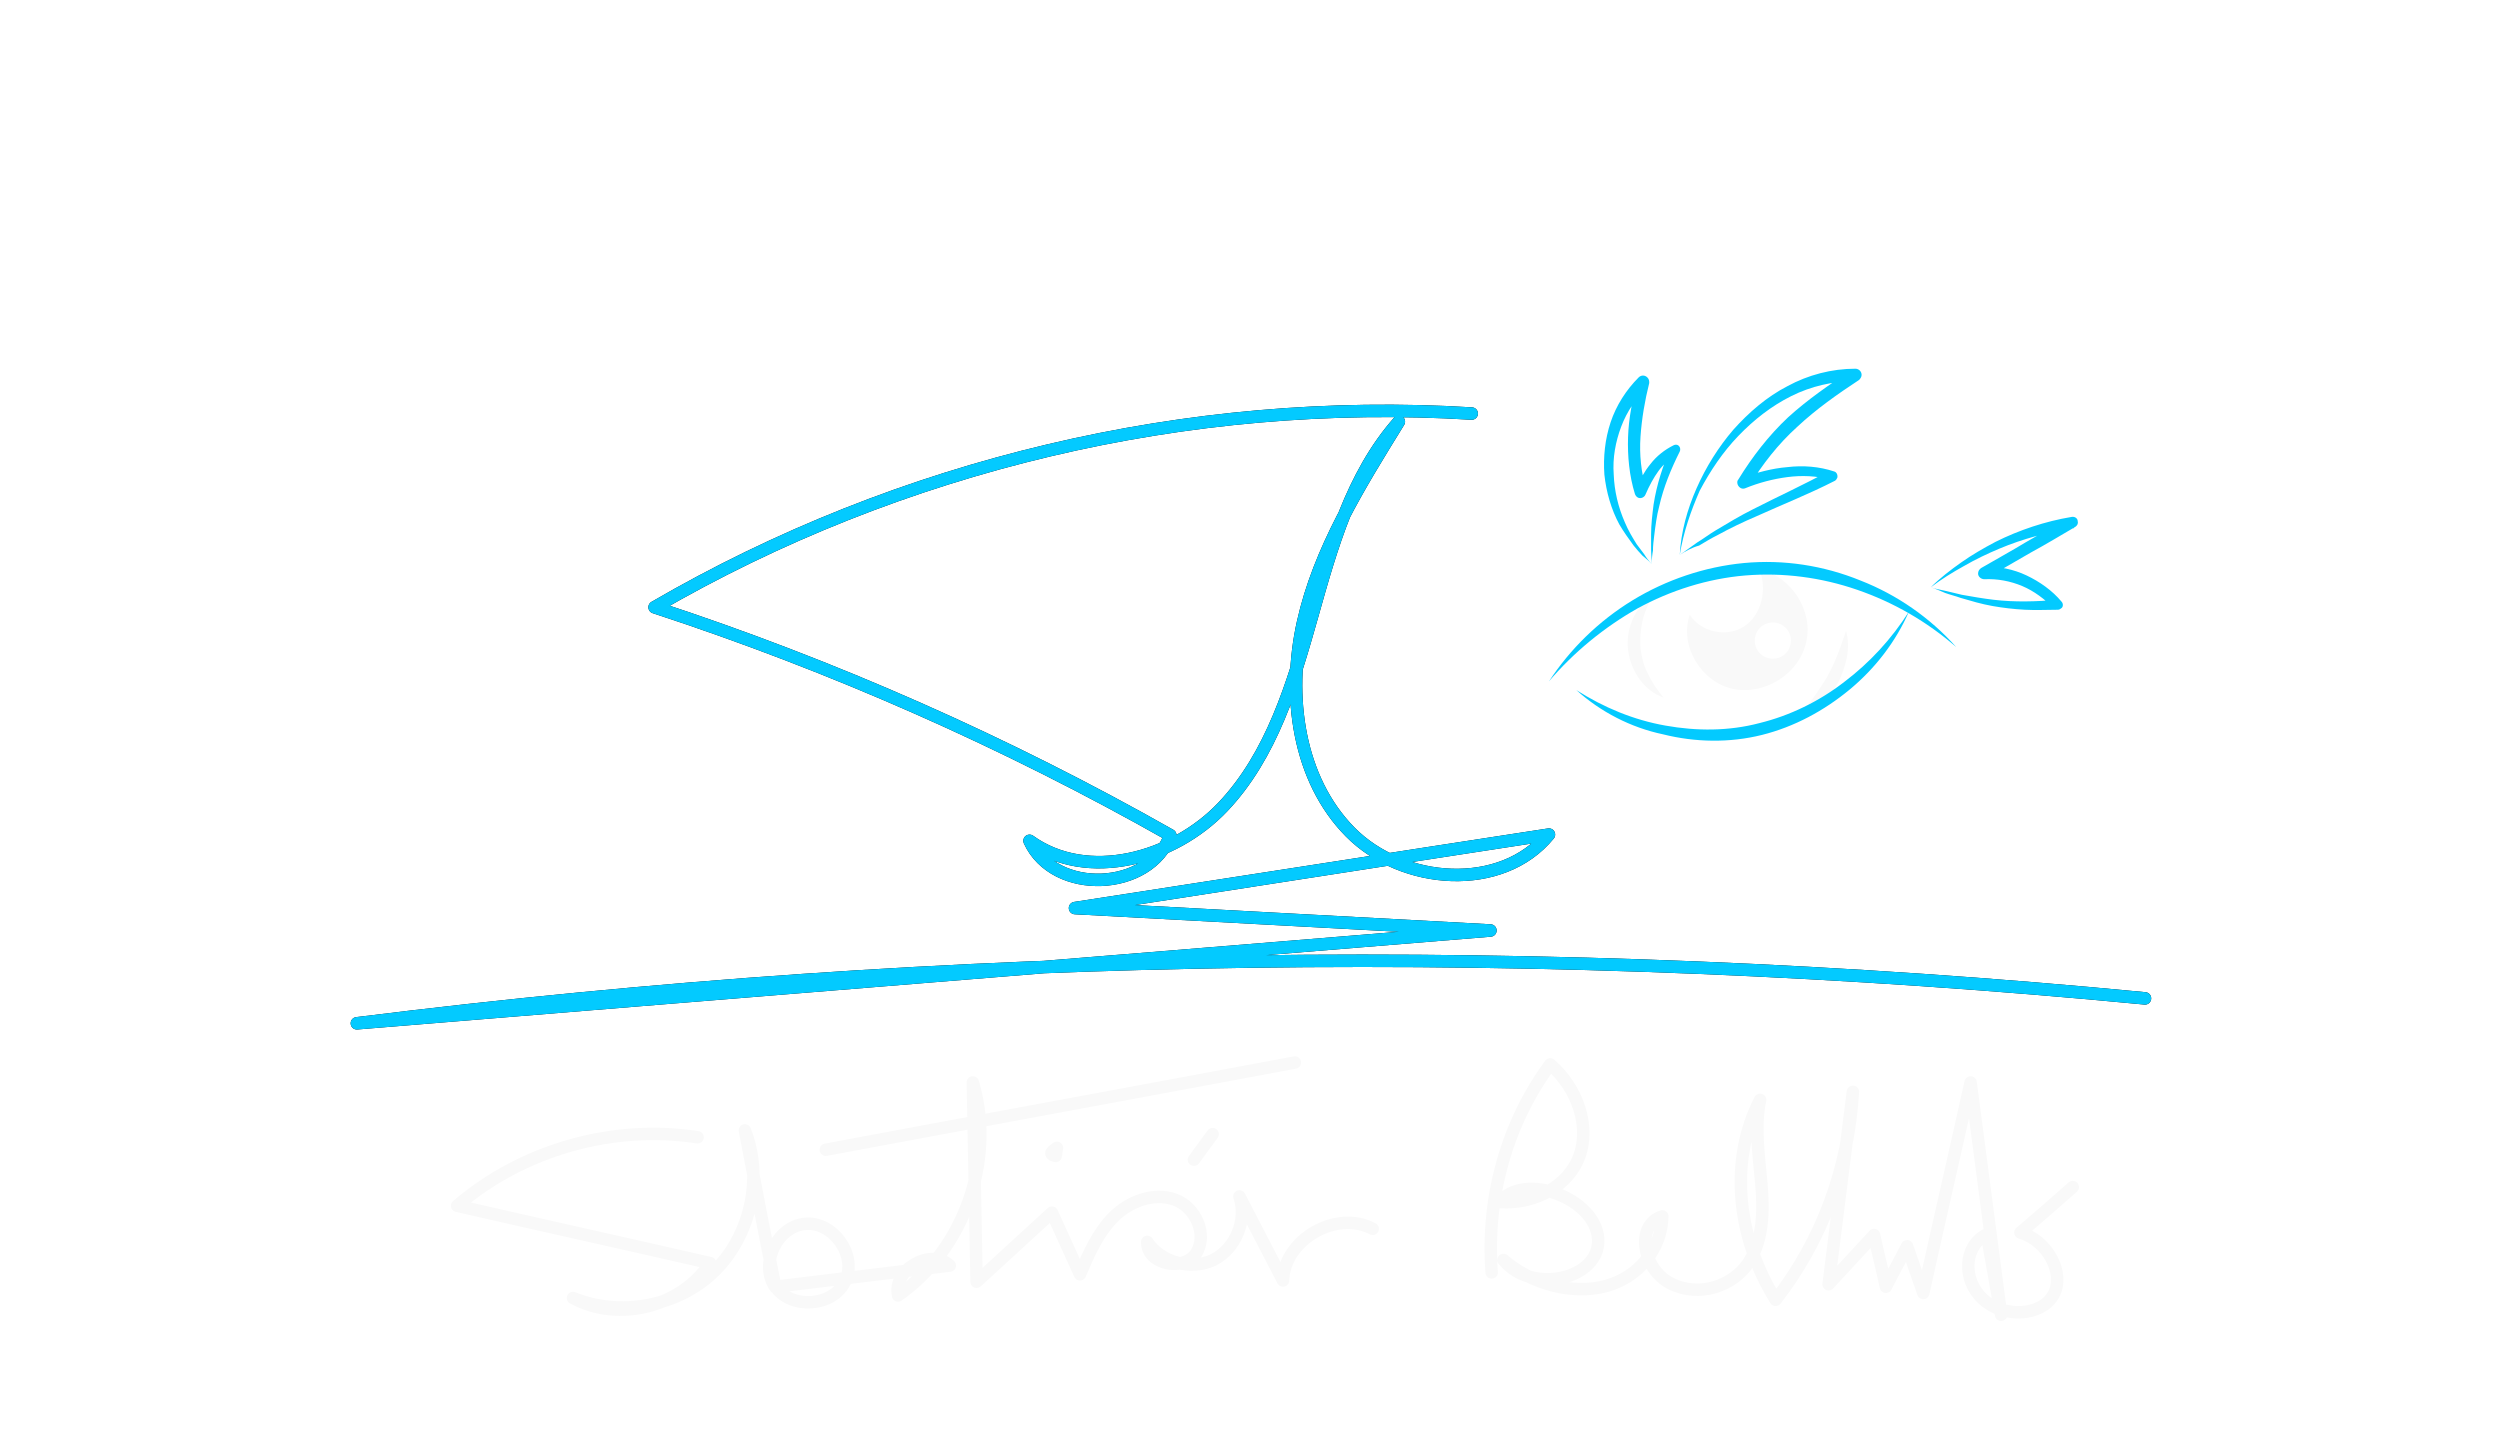
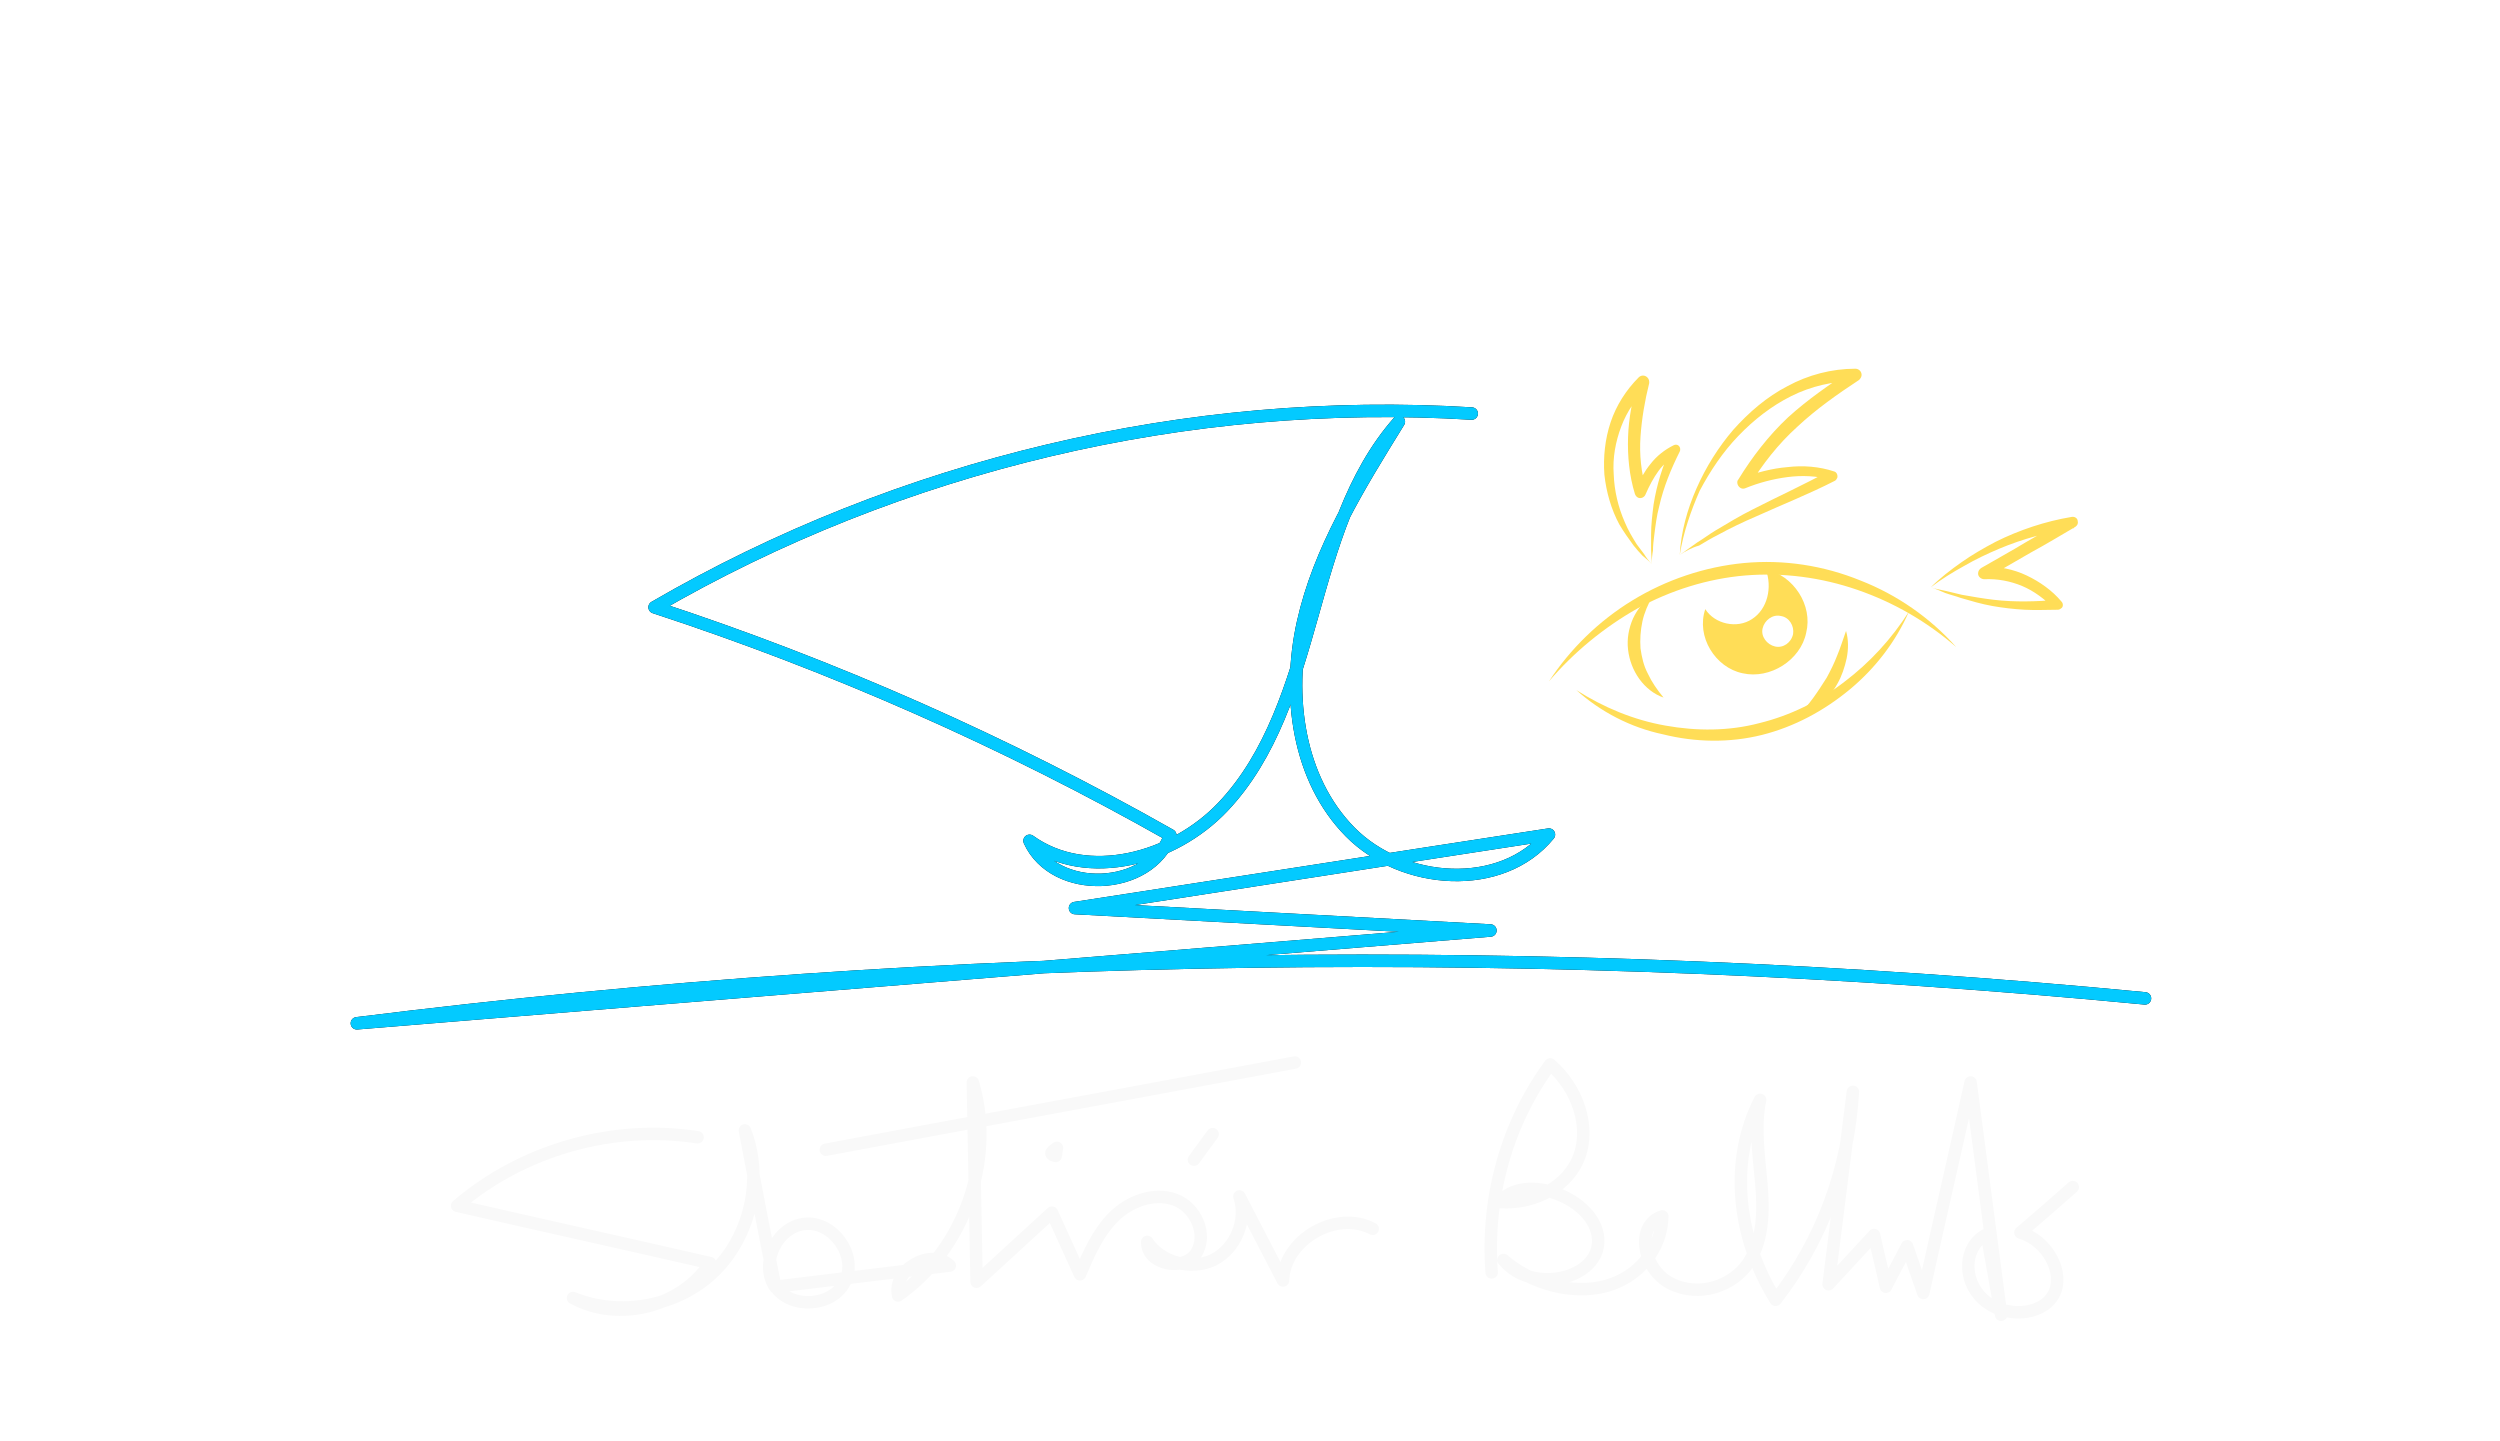
<svg xmlns="http://www.w3.org/2000/svg" version="1.1" id="Capa_1" x="0px" y="0px" viewBox="0 0 401.4 231.3" style="enable-background:new 0 0 401.4 231.3;" xml:space="preserve">
  <style type="text/css">
	.st0{fill:none;stroke:#F9F9F9;stroke-width:2;stroke-linecap:round;stroke-linejoin:round;stroke-miterlimit:10;}
	.st1{fill:none;stroke:#000000;stroke-width:2;stroke-linecap:round;stroke-linejoin:round;stroke-miterlimit:10;}
	.st2{fill:none;stroke:#03CAFF;stroke-width:2;stroke-linecap:round;stroke-linejoin:round;stroke-miterlimit:10;}
- 	.st3{fill:#F9F9F9;}
- 	.st4{fill:#03CAFF;}
+ 	.st3{fill:#FFDD57;}
</style>
  <g>
    <g>
-       <path class="st0" d="M239.5,204.3c-0.9-12.2,2.5-24,9.4-33.4c4.5,3.9,6.4,10,4.7,14.7s-7,7.8-12.8,7.4c3.9-4.9,15.4-0.6,15.8,5.9    c0.4,6.5-10.7,9-15.2,3.4c4.5,3.9,11.1,5.6,16.4,4.2s9-6,9.1-11.2c-4.4,1.4-3.2,8.5,1.4,10.8c4.6,2.3,10,0.3,12.4-3.3    c2.4-3.6,2.5-8.3,2.1-12.8c-0.4-4.5-1.1-9.1-0.2-13.4c-4.9,9.5-3.9,21.8,2.5,32.1c7.4-9.5,11.7-21.1,12.4-33.4    c-1.3,10.3-2.6,20.6-3.9,30.9c2.4-2.6,4.9-5.3,7.3-7.9c0.6,2.8,1.3,5.5,1.9,8.3c1.1-2.2,2.3-4.3,3.4-6.5c0.9,2.5,1.7,5,2.6,7.5    c2.5-11.3,5.1-22.5,7.6-33.8c1.6,12.4,3.3,24.9,4.9,37.3c-0.8-4.3-1.5-8.6-2.3-12.9c-3.7,1.8-4,7.3-0.6,10.4s9.4,2.7,11.3-0.7    c1.9-3.4-0.9-8.7-5.3-10c2.8-2.4,5.6-4.8,8.4-7.3" />
+       <path class="st0" d="M239.5,204.3c-0.9-12.2,2.5-24,9.4-33.4c4.5,3.9,6.4,10,4.7,14.7s-7,7.8-12.8,7.4c3.9-4.9,15.4-0.6,15.8,5.9    s-10.7,9-15.2,3.4c4.5,3.9,11.1,5.6,16.4,4.2c5.3-1.4,9-6,9.1-11.2c-4.4,1.4-3.2,8.5,1.4,10.8s10,0.3,12.4-3.3s2.5-8.3,2.1-12.8    s-1.1-9.1-0.2-13.4c-4.9,9.5-3.9,21.8,2.5,32.1c7.4-9.5,11.7-21.1,12.4-33.4c-1.3,10.3-2.6,20.6-3.9,30.9c2.4-2.6,4.9-5.3,7.3-7.9    c0.6,2.8,1.3,5.5,1.9,8.3c1.1-2.2,2.3-4.3,3.4-6.5c0.9,2.5,1.7,5,2.6,7.5c2.5-11.3,5.1-22.5,7.6-33.8c1.6,12.4,3.3,24.9,4.9,37.3    c-0.8-4.3-1.5-8.6-2.3-12.9c-3.7,1.8-4,7.3-0.6,10.4s9.4,2.7,11.3-0.7s-0.9-8.7-5.3-10c2.8-2.4,5.6-4.8,8.4-7.3" />
      <path class="st1" d="M236.3,66.4c-45.5-2.8-91.8,8.2-131.2,31.1c28.7,9.4,56.5,21.7,82.8,36.6c-3.3,9.1-18.6,9.7-22.6,0.9    c9.3,6.7,23.1,2.9,31-5.4c7.9-8.3,11.3-19.8,14.4-30.8c3.1-11,6.3-22.5,13.9-31.1c-6.3,10.2-12.8,20.6-15.4,32.3    s-0.8,25.1,7.6,33.6c8.4,8.5,24.3,9.7,31.9,0.4c-25.4,3.9-50.8,7.9-76.1,11.8c22.2,1.2,44.5,2.4,66.7,3.6    c-60.7,5-121.4,9.9-182,14.9c95.2-11.9,191.6-13.2,287.1-4" />
      <path class="st0" d="M112,182.6c-13.6-2.1-28.1,2-38.6,11c13.5,3.1,27.1,6.1,40.6,9.2c-4.5,7-14.7,9.6-22,5.6    c7.5,3.1,16.9,1.4,22.7-4.3s7.9-15,4.9-22.6c1.6,8.4,3.2,16.8,4.9,25.2c-2.6-3.7,0.2-9.8,4.8-10.2c4.5-0.4,8.4,5.1,6.4,9.2    c-1.9,4.1-8.6,4.6-11.2,0.9c9.3-1.1,18.7-2.3,28-3.4c-3.1-2.9-9.2,0.7-8.3,4.8c10.6-7.4,15.7-21.8,12-34.2    c0.2,10.7,0.4,21.3,0.6,32c4-3.7,8.1-7.4,12.1-11.1c1.5,3.3,3,6.6,4.5,9.9c1.4-3.3,2.9-6.7,5.4-9.2s6.4-4,9.8-2.8    c3.4,1.2,5.4,5.7,3.4,8.7c-2,2.9-7.9,1.7-7.8-1.9c2.2,3.3,7,4.6,10.6,2.9c3.6-1.8,5.5-6.4,4.2-10.2c2.3,4.5,4.7,9,7,13.5    c0.2-6.6,8.6-11.4,14.4-8.3" />
      <path class="st2" d="M236.3,66.4c-45.5-2.8-91.8,8.2-131.2,31.1c28.7,9.4,56.5,21.7,82.8,36.6c-3.3,9.1-18.6,9.7-22.6,0.9    c9.3,6.7,23.1,2.9,31-5.4c7.9-8.3,11.3-19.8,14.4-30.8c3.1-11,6.3-22.5,13.9-31.1c-6.3,10.2-12.8,20.6-15.4,32.3    s-0.8,25.1,7.6,33.6c8.4,8.5,24.3,9.7,31.9,0.4c-25.4,3.9-50.8,7.9-76.1,11.8c22.2,1.2,44.5,2.4,66.7,3.6    c-60.7,5-121.4,9.9-182,14.9c95.2-11.9,191.6-13.2,287.1-4" />
      <path class="st0" d="M191.7,186.2c1-1.4,2-2.7,3-4.1" />
      <path class="st0" d="M169.5,185.6c0.1-0.4,0.1-0.9,0.2-1.3C169,184.8,168.2,185.3,169.5,185.6z" />
      <path class="st0" d="M132.6,184.6c25.1-4.7,50.2-9.3,75.3-14" />
    </g>
    <g>
      <g>
        <g>
-           <path class="st3" d="M282.5,91.4c1.3,3.3,0.3,7.4-2.5,9.2c-2.8,1.8-6.9,0.9-8.7-1.9c-1.7,5.1,1.9,10.8,6.9,11.9      c5.1,1.1,10.7-2.4,11.8-7.5C291.2,98.1,287.6,92.5,282.5,91.4z M287.5,103.4c-0.3,1.6-1.8,2.6-3.4,2.3s-2.6-1.8-2.3-3.4      s1.8-2.6,3.4-2.3S287.8,101.9,287.5,103.4z" />
+           <path class="st3" d="M283.5,91.4c1.1,2.9,0.3,6.4-2.2,8c-2.4,1.6-6,0.8-7.5-1.6c-1.5,4.4,1.6,9.4,6,10.3c4.4,1,9.3-2.1,10.2-6.5      C291.1,97.2,288,92.4,283.5,91.4z M287.9,101.8c-0.3,1.4-1.6,2.3-2.9,2s-2.3-1.6-2-2.9s1.6-2.3,2.9-2      C287.3,99.1,288.1,100.5,287.9,101.8z" />
        </g>
      </g>
      <g>
-         <path class="st3" d="M265.4,95.6c-0.8,1.4-1.4,2.8-1.7,4.2c-0.3,1.4-0.4,2.9-0.3,4.3c0.2,1.4,0.5,2.8,1.2,4.1     c0.6,1.3,1.5,2.6,2.5,3.8c-1.5-0.5-2.9-1.6-3.9-3c-1-1.4-1.6-3-1.8-4.7c-0.2-1.7,0.1-3.4,0.8-5C262.9,97.8,264,96.4,265.4,95.6z" />
+         <path class="st3" d="M265.4,95.6c-0.8,1.4-1.4,2.8-1.7,4.2c-0.3,1.4-0.4,2.9-0.3,4.3c0.2,1.4,0.5,2.8,1.2,4.1     c0.6,1.3,1.5,2.6,2.5,3.8c-1.5-0.5-2.9-1.6-3.9-3s-1.6-3-1.8-4.7c-0.2-1.7,0.1-3.4,0.8-5C262.9,97.8,264,96.4,265.4,95.6z" />
      </g>
      <g>
        <path class="st3" d="M288.4,115.3c1-1.1,1.9-2.1,2.7-3.2c0.8-1.1,1.5-2.2,2.2-3.3c0.6-1.1,1.2-2.3,1.7-3.6     c0.5-1.2,0.9-2.5,1.4-3.9c0.4,1.4,0.4,2.9,0.1,4.4c-0.3,1.4-0.8,2.9-1.5,4.1c-0.7,1.3-1.7,2.4-2.8,3.4     C291.1,114.1,289.8,114.9,288.4,115.3z" />
      </g>
      <g>
        <g>
-           <path class="st4" d="M248.7,109.4c3.4-5.2,8-9.7,13.4-13c5.4-3.3,11.6-5.4,17.9-6c6.4-0.6,12.8,0.4,18.7,2.8      c5.9,2.3,11.2,6,15.4,10.7c-4.7-4.1-10.1-7.2-15.9-9.2c-5.8-2-11.9-2.8-18-2.3c-6,0.5-12,2.4-17.3,5.3      C257.6,100.7,252.7,104.7,248.7,109.4z" />
+           <path class="st3" d="M248.7,109.4c3.4-5.2,8-9.7,13.4-13s11.6-5.4,17.9-6c6.4-0.6,12.8,0.4,18.7,2.8c5.9,2.3,11.2,6,15.4,10.7      c-4.7-4.1-10.1-7.2-15.9-9.2s-11.9-2.8-18-2.3c-6,0.5-12,2.4-17.3,5.3C257.6,100.7,252.7,104.7,248.7,109.4z" />
        </g>
        <g>
-           <path class="st4" d="M269.7,89.1c0.2-3.7,1.2-7.3,2.7-10.7c1.5-3.4,3.5-6.6,5.9-9.4c2.5-2.8,5.4-5.3,8.7-7      c3.3-1.8,7.1-2.8,10.9-2.8c0.5,0,1,0.4,1,1c0,0.3-0.2,0.6-0.4,0.8l0,0c-3.5,2.3-6.9,4.7-9.9,7.5c-3.1,2.8-5.6,6-7.8,9.6      l-1.1-1.4c2.3-0.8,4.8-1.5,7.3-1.7c2.5-0.3,5.1-0.1,7.5,0.7l0,0c0.4,0.1,0.6,0.6,0.5,1c-0.1,0.2-0.2,0.4-0.4,0.5      c-4.1,2.1-8.4,3.8-12.6,5.7c-2.1,0.9-4.2,1.9-6.2,3c-1,0.5-2,1.1-3,1.7C271.7,87.9,270.6,88.5,269.7,89.1z M269.7,89.1      c1-0.7,1.8-1.3,2.8-2c1-0.6,1.9-1.3,2.9-1.9c2-1.2,4-2.4,6-3.4c4.1-2.1,8.3-4,12.3-6.2l0.2,1.4c-2.2-0.6-4.6-0.7-6.9-0.4      c-2.3,0.3-4.6,0.9-6.8,1.8c-0.5,0.2-1-0.1-1.2-0.6c-0.1-0.3-0.1-0.6,0.1-0.8l0,0c2.2-3.6,4.9-7.1,8-10c3.2-2.9,6.7-5.3,10.2-7.6      l0.5,1.8c-3.5,0-7,0.8-10.2,2.4c-3.2,1.6-6,3.8-8.5,6.4c-2.5,2.6-4.5,5.6-6.2,8.8C271.5,82,270.3,85.4,269.7,89.1z" />
+           <path class="st3" d="M269.7,89.1c0.2-3.7,1.2-7.3,2.7-10.7c1.5-3.4,3.5-6.6,5.9-9.4c2.5-2.8,5.4-5.3,8.7-7      c3.3-1.8,7.1-2.8,10.9-2.8c0.5,0,1,0.4,1,1c0,0.3-0.2,0.6-0.4,0.8l0,0c-3.5,2.3-6.9,4.7-9.9,7.5c-3.1,2.8-5.6,6-7.8,9.6      l-1.1-1.4c2.3-0.8,4.8-1.5,7.3-1.7c2.5-0.3,5.1-0.1,7.5,0.7l0,0c0.4,0.1,0.6,0.6,0.5,1c-0.1,0.2-0.2,0.4-0.4,0.5      c-4.1,2.1-8.4,3.8-12.6,5.7c-2.1,0.9-4.2,1.9-6.2,3c-1,0.5-2,1.1-3,1.7C271.7,87.9,270.6,88.5,269.7,89.1z M269.7,89.1      c1-0.7,1.8-1.3,2.8-2c1-0.6,1.9-1.3,2.9-1.9c2-1.2,4-2.4,6-3.4c4.1-2.1,8.3-4,12.3-6.2l0.2,1.4c-2.2-0.6-4.6-0.7-6.9-0.4      c-2.3,0.3-4.6,0.9-6.8,1.8c-0.5,0.2-1-0.1-1.2-0.6c-0.1-0.3-0.1-0.6,0.1-0.8l0,0c2.2-3.6,4.9-7.1,8-10c3.2-2.9,6.7-5.3,10.2-7.6      l0.5,1.8c-3.5,0-7,0.8-10.2,2.4s-6,3.8-8.5,6.4s-4.5,5.6-6.2,8.8C271.5,82,270.3,85.4,269.7,89.1z" />
        </g>
        <g>
-           <path class="st4" d="M265.2,90.6c-0.4-0.5-0.9-0.9-1.5-1.4c-0.5-0.5-0.9-1-1.4-1.6c-0.8-1.1-1.6-2.2-2.3-3.4      c-1.3-2.4-2.1-5.2-2.4-8c-0.2-2.8,0.1-5.7,1-8.4c0.9-2.7,2.5-5.2,4.5-7.2c0.4-0.4,1-0.4,1.4,0c0.3,0.3,0.3,0.6,0.3,0.9      c-0.7,2.8-1.2,5.7-1.4,8.6c-0.2,2.9,0.1,5.7,0.9,8.5l-1.7-0.1c0.7-1.4,1.4-2.8,2.4-4c1-1.3,2.3-2.3,3.7-3l0,0      c0.4-0.2,0.8-0.1,1,0.3c0.1,0.2,0.1,0.5,0,0.7c-1.4,2.8-2.6,5.7-3.3,8.8c-0.4,1.5-0.6,3.1-0.8,4.7c-0.1,0.8-0.2,1.6-0.2,2.4      C265.3,88.9,265.2,89.8,265.2,90.6z M265.2,90.6c0-0.9-0.1-1.6-0.1-2.4c0-0.8,0-1.6,0-2.4c0-1.6,0.2-3.2,0.4-4.8      c0.5-3.2,1.5-6.3,2.8-9.2l1.1,1c-1.2,0.8-2.3,1.7-3.1,2.8c-0.8,1.1-1.5,2.4-2.1,3.8c-0.2,0.5-0.8,0.7-1.2,0.5      c-0.2-0.1-0.4-0.3-0.5-0.6l0,0c-0.9-2.9-1.2-6.1-1.1-9.1c0.1-3.1,0.7-6,1.5-9l1.6,0.9c-1.8,1.8-3.3,4-4.2,6.4      c-0.9,2.4-1.4,5-1.2,7.7c0.1,2.6,0.7,5.2,1.8,7.7c0.5,1.2,1.2,2.4,1.9,3.5c0.4,0.5,0.8,1.1,1.2,1.6      C264.3,89.5,264.7,90,265.2,90.6z" />
+           <path class="st3" d="M265.2,90.6c-0.4-0.5-0.9-0.9-1.5-1.4c-0.5-0.5-0.9-1-1.4-1.6c-0.8-1.1-1.6-2.2-2.3-3.4      c-1.3-2.4-2.1-5.2-2.4-8c-0.2-2.8,0.1-5.7,1-8.4c0.9-2.7,2.5-5.2,4.5-7.2c0.4-0.4,1-0.4,1.4,0c0.3,0.3,0.3,0.6,0.3,0.9      c-0.7,2.8-1.2,5.7-1.4,8.6c-0.2,2.9,0.1,5.7,0.9,8.5l-1.7-0.1c0.7-1.4,1.4-2.8,2.4-4c1-1.3,2.3-2.3,3.7-3l0,0      c0.4-0.2,0.8-0.1,1,0.3c0.1,0.2,0.1,0.5,0,0.7c-1.4,2.8-2.6,5.7-3.3,8.8c-0.4,1.5-0.6,3.1-0.8,4.7c-0.1,0.8-0.2,1.6-0.2,2.4      C265.3,88.9,265.2,89.8,265.2,90.6z M265.2,90.6c0-0.9-0.1-1.6-0.1-2.4s0-1.6,0-2.4c0-1.6,0.2-3.2,0.4-4.8      c0.5-3.2,1.5-6.3,2.8-9.2l1.1,1c-1.2,0.8-2.3,1.7-3.1,2.8c-0.8,1.1-1.5,2.4-2.1,3.8c-0.2,0.5-0.8,0.7-1.2,0.5      c-0.2-0.1-0.4-0.3-0.5-0.6l0,0c-0.9-2.9-1.2-6.1-1.1-9.1c0.1-3.1,0.7-6,1.5-9l1.6,0.9c-1.8,1.8-3.3,4-4.2,6.4      c-0.9,2.4-1.4,5-1.2,7.7c0.1,2.6,0.7,5.2,1.8,7.7c0.5,1.2,1.2,2.4,1.9,3.5c0.4,0.5,0.8,1.1,1.2,1.6      C264.3,89.5,264.7,90,265.2,90.6z" />
        </g>
        <g>
-           <path class="st4" d="M253.1,110.8c4.4,2.8,9.2,4.8,14.3,5.7c5,0.9,10.2,0.9,15.1-0.4c4.9-1.2,9.6-3.5,13.6-6.6      c4.1-3.1,7.6-6.9,10.4-11.3c-2.1,4.8-5.4,9.1-9.5,12.5c-4.1,3.4-8.9,6-14.1,7.3c-5.2,1.3-10.7,1.2-15.9-0.1      C261.8,116.8,257,114.3,253.1,110.8z" />
+           <path class="st3" d="M253.1,110.8c4.4,2.8,9.2,4.8,14.3,5.7c5,0.9,10.2,0.9,15.1-0.4c4.9-1.2,9.6-3.5,13.6-6.6      c4.1-3.1,7.6-6.9,10.4-11.3c-2.1,4.8-5.4,9.1-9.5,12.5s-8.9,6-14.1,7.3s-10.7,1.2-15.9-0.1C261.8,116.8,257,114.3,253.1,110.8z" />
        </g>
        <g>
-           <path class="st4" d="M310,94.3c1.5-1.5,3.2-2.8,4.9-4c1.7-1.2,3.6-2.3,5.5-3.3c3.8-1.9,8-3.3,12.2-4c0.5-0.1,1,0.2,1,0.7      c0.1,0.4-0.1,0.7-0.4,0.9l0,0c-2.4,1.4-4.7,2.8-7.1,4.1c-2.4,1.4-4.7,2.7-7.1,4.1l-0.5-1.8c2.4-0.1,4.8,0.4,6.9,1.4      c2.1,1,4.1,2.4,5.6,4.2l0,0c0.3,0.3,0.3,0.9-0.1,1.1c-0.1,0.1-0.3,0.2-0.5,0.2c-1.7,0-3.5,0.1-5.3,0c-1.8-0.1-3.5-0.3-5.2-0.6      c-1.7-0.3-3.4-0.8-5.1-1.3c-0.8-0.3-1.7-0.5-2.5-0.8C311.6,94.9,310.7,94.5,310,94.3z M310,94.3c0.9,0.3,1.7,0.4,2.5,0.6      c0.8,0.2,1.7,0.4,2.5,0.6c1.7,0.3,3.4,0.6,5.1,0.8c3.4,0.4,6.8,0.3,10.3,0l-0.6,1.4c-1.5-1.5-3.2-2.8-5.1-3.6      c-1.9-0.8-4-1.2-6.1-1.1c-0.5,0-1-0.4-1-0.9c0-0.4,0.2-0.7,0.5-0.9l0,0c2.4-1.4,4.8-2.7,7.1-4.1c2.4-1.4,4.8-2.7,7.2-4l0.6,1.7      c-4.1,0.6-8.2,1.7-12,3.3c-1.9,0.8-3.8,1.7-5.7,2.8C313.5,91.9,311.7,93,310,94.3z" />
+           <path class="st3" d="M310,94.3c1.5-1.5,3.2-2.8,4.9-4c1.7-1.2,3.6-2.3,5.5-3.3c3.8-1.9,8-3.3,12.2-4c0.5-0.1,1,0.2,1,0.7      c0.1,0.4-0.1,0.7-0.4,0.9l0,0c-2.4,1.4-4.7,2.8-7.1,4.1c-2.4,1.4-4.7,2.7-7.1,4.1l-0.5-1.8c2.4-0.1,4.8,0.4,6.9,1.4      s4.1,2.4,5.6,4.2l0,0c0.3,0.3,0.3,0.9-0.1,1.1c-0.1,0.1-0.3,0.2-0.5,0.2c-1.7,0-3.5,0.1-5.3,0s-3.5-0.3-5.2-0.6      c-1.7-0.3-3.4-0.8-5.1-1.3c-0.8-0.3-1.7-0.5-2.5-0.8C311.6,94.9,310.7,94.5,310,94.3z M310,94.3c0.9,0.3,1.7,0.4,2.5,0.6      s1.7,0.4,2.5,0.6c1.7,0.3,3.4,0.6,5.1,0.8c3.4,0.4,6.8,0.3,10.3,0l-0.6,1.4c-1.5-1.5-3.2-2.8-5.1-3.6c-1.9-0.8-4-1.2-6.1-1.1      c-0.5,0-1-0.4-1-0.9c0-0.4,0.2-0.7,0.5-0.9l0,0c2.4-1.4,4.8-2.7,7.1-4.1c2.4-1.4,4.8-2.7,7.2-4l0.6,1.7c-4.1,0.6-8.2,1.7-12,3.3      c-1.9,0.8-3.8,1.7-5.7,2.8C313.5,91.9,311.7,93,310,94.3z" />
        </g>
      </g>
    </g>
  </g>
</svg>
